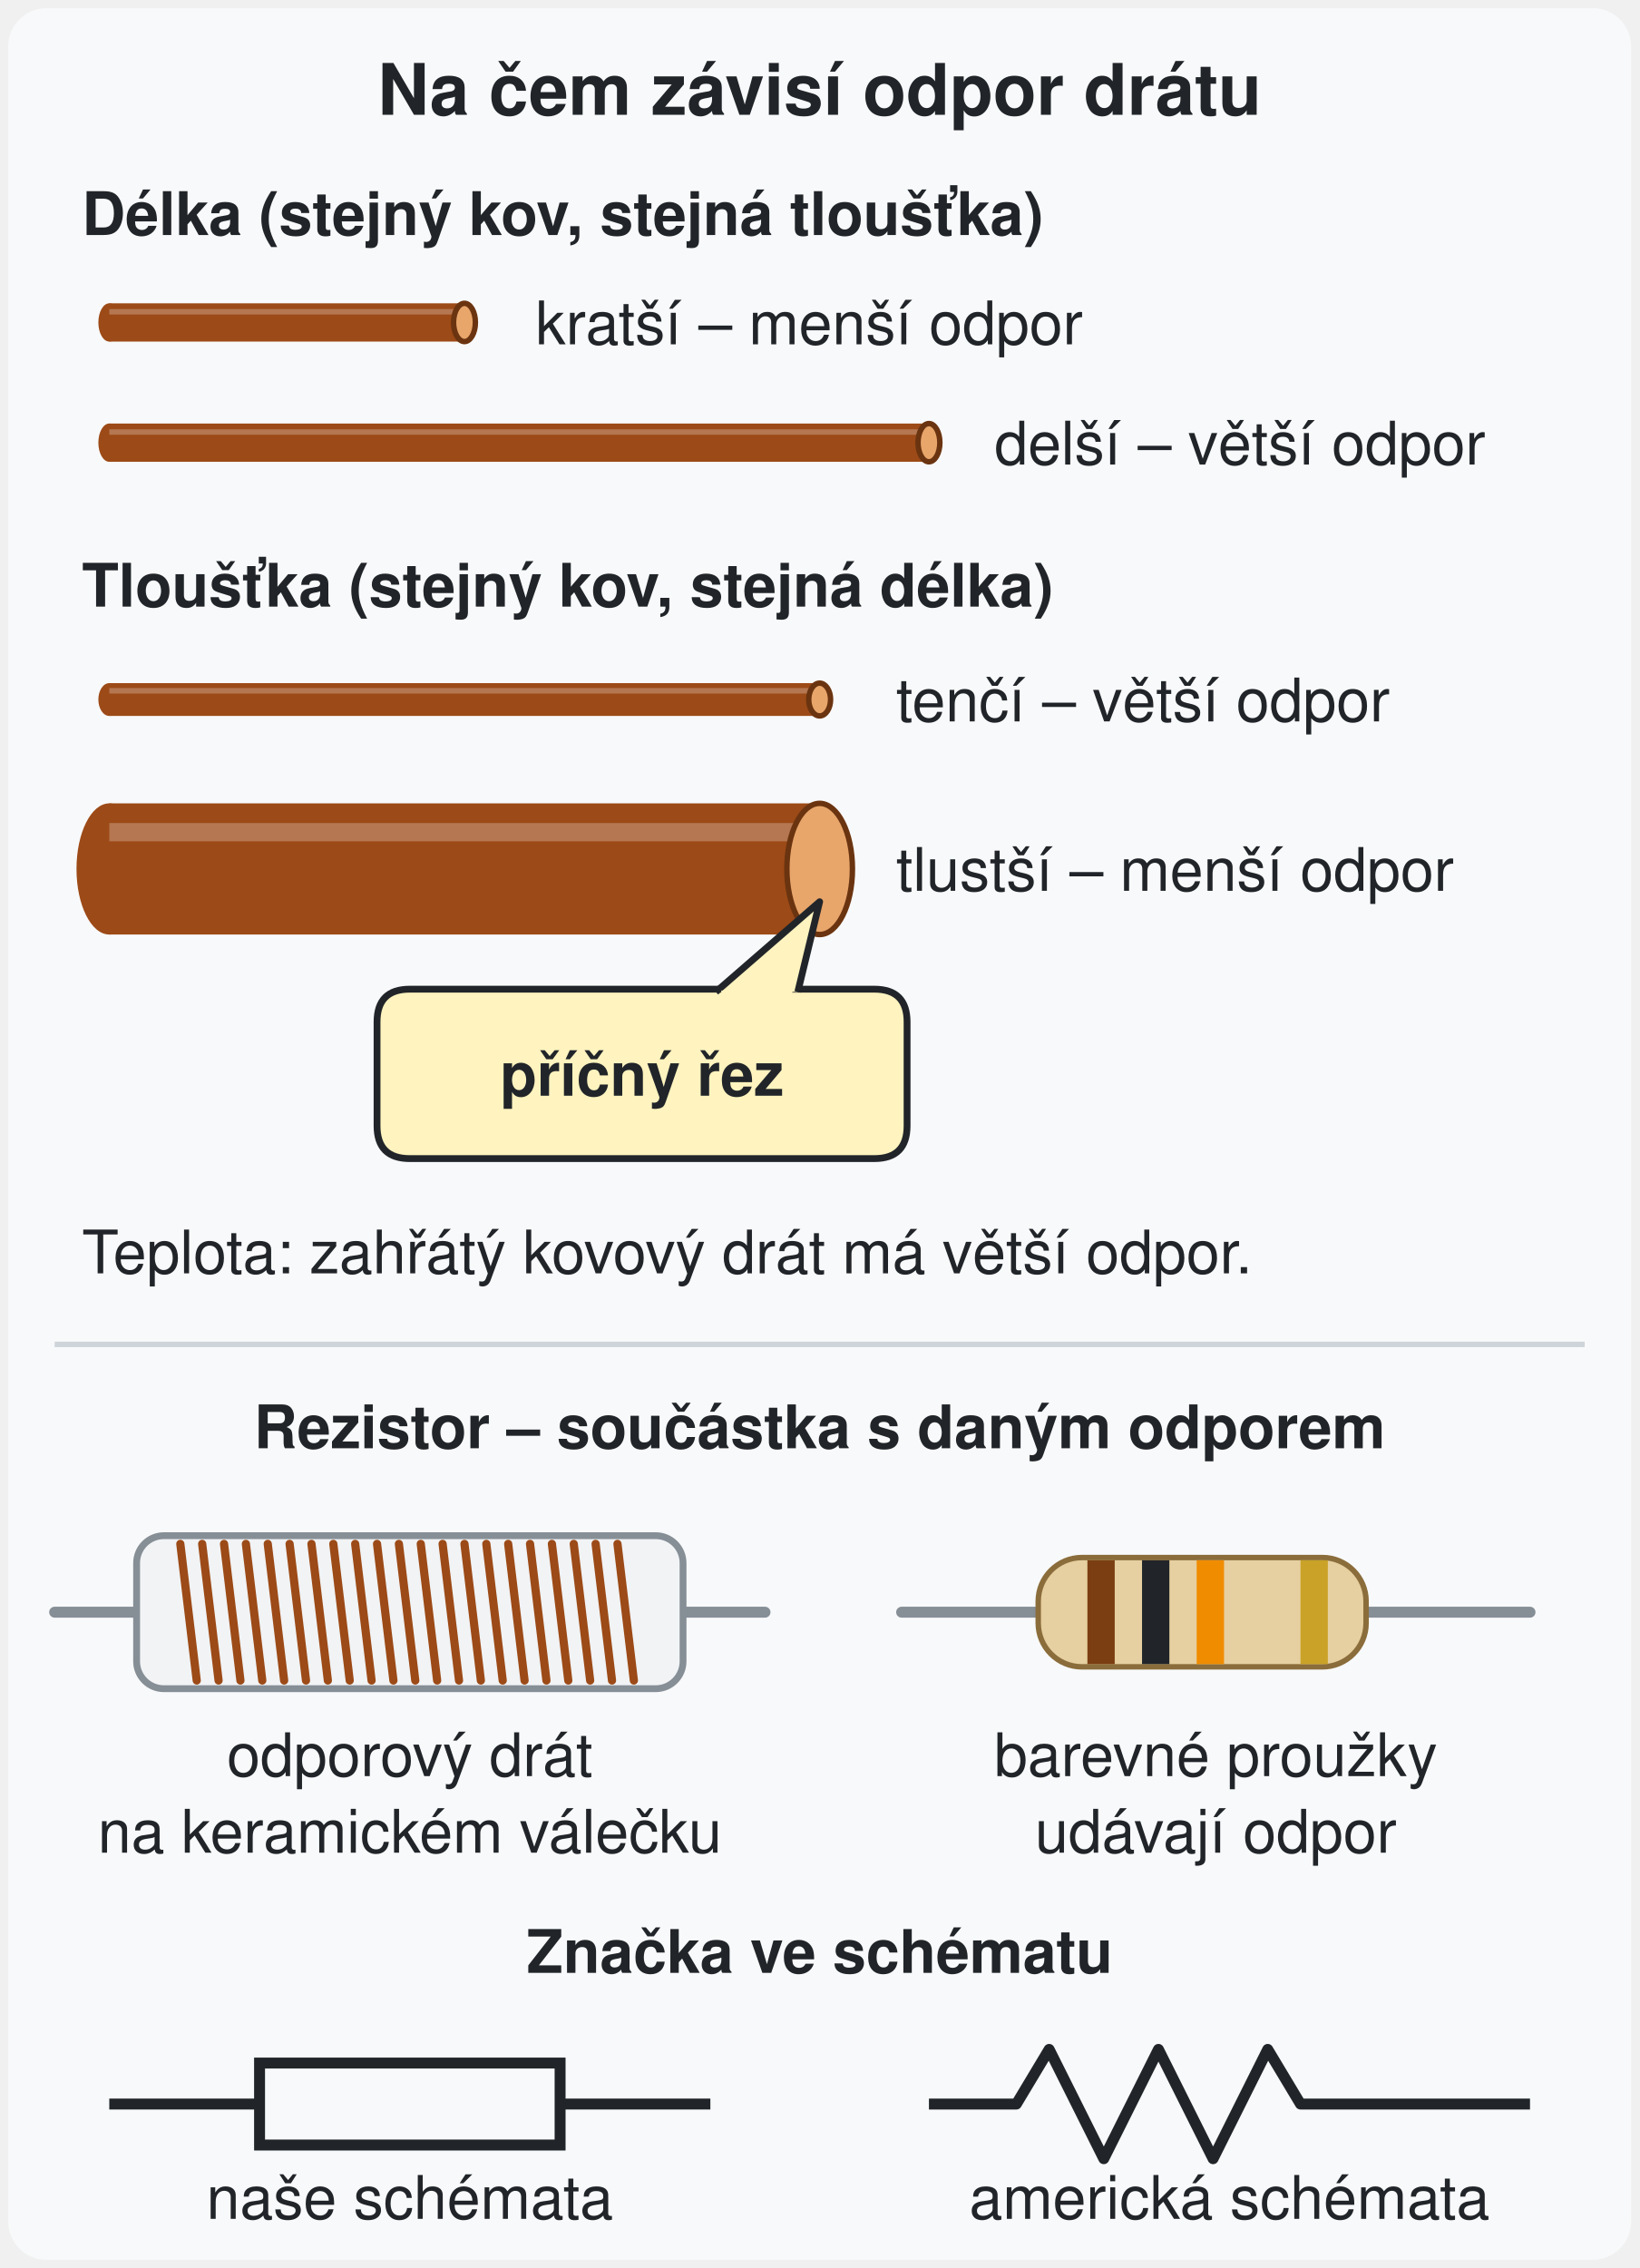
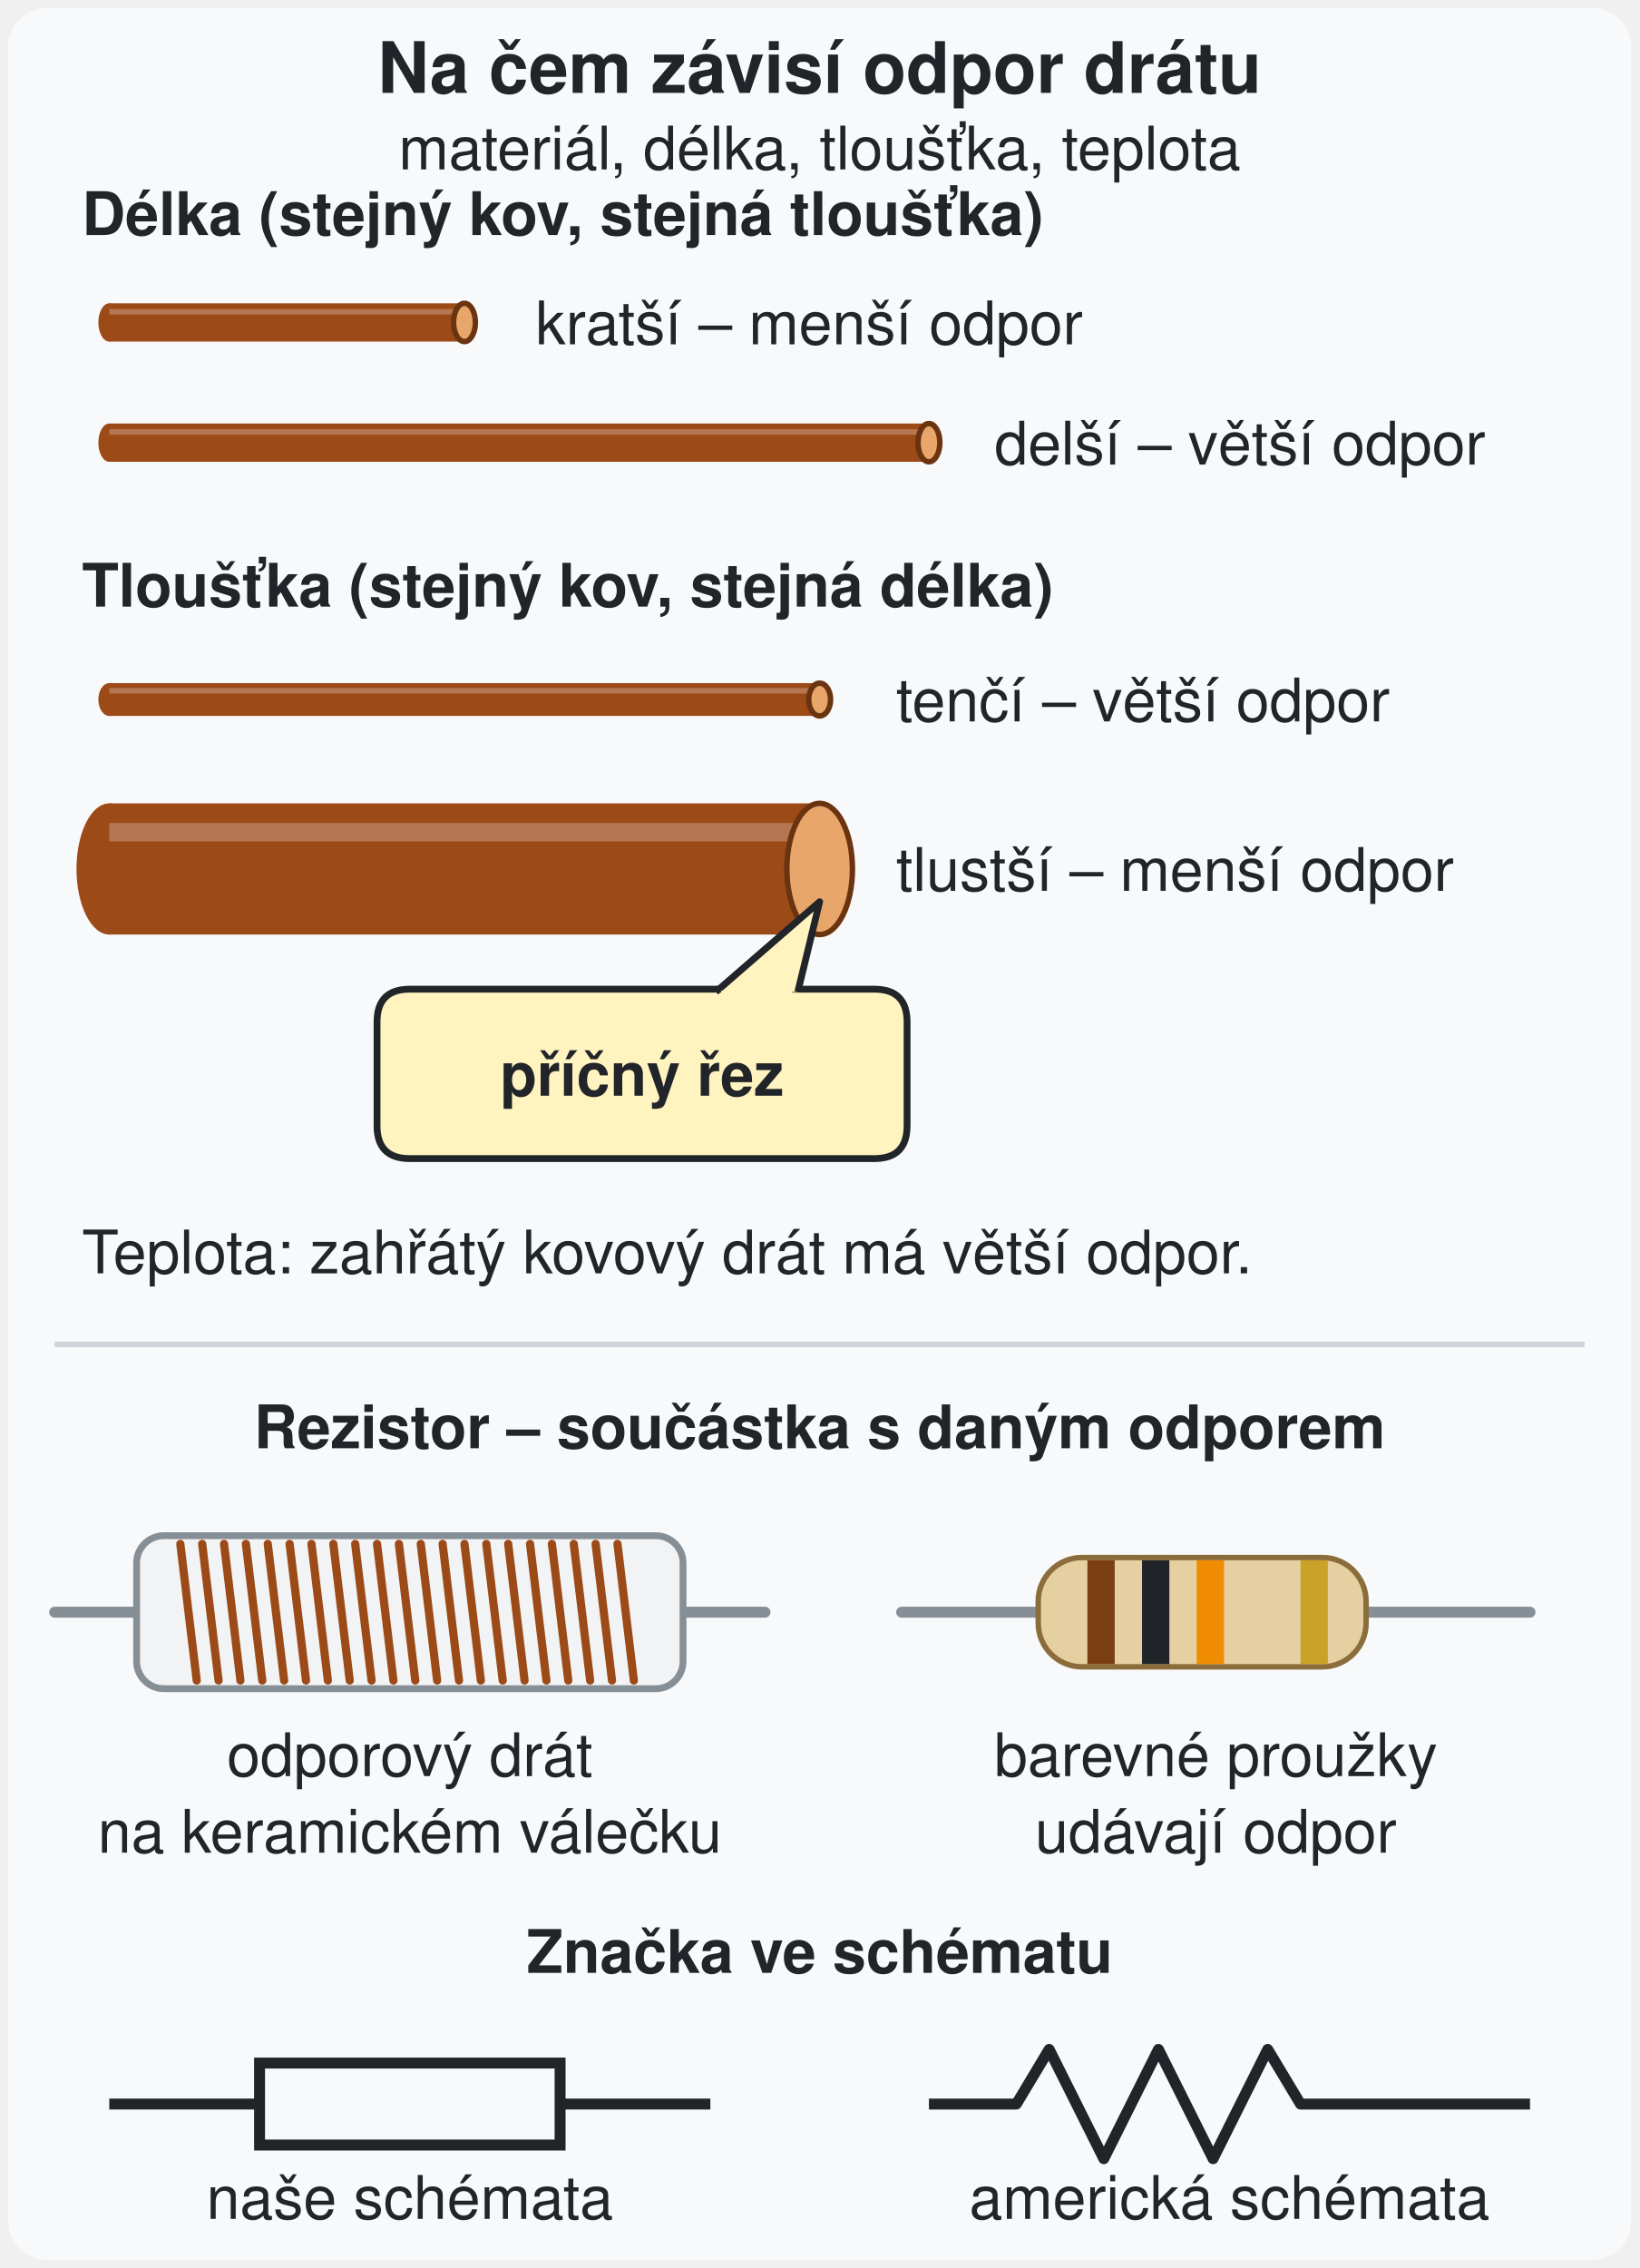
- <svg xmlns="http://www.w3.org/2000/svg" viewBox="0 0 600 830" font-family="'Segoe UI', Helvetica, Arial, sans-serif" role="img" aria-label="Nahoře: dva měděné dráty stejné tloušťky – kratší má menší odpor, delší má větší odpor. Pod nimi dva dráty stejné délky – tenčí má větší odpor, tlustší má menší odpor; bublina ukazuje příčný řez, tedy plochu na konci přestřiženého drátu. Dole rezistor: odporový drát navinutý na keramickém válečku a malý rezistor s barevnými proužky; ve schématu jej u nás kreslíme jako obdélník se dvěma vývody, v amerických schématech také jako klikatou čáru.">
+ <svg xmlns="http://www.w3.org/2000/svg" viewBox="0 0 600 830" font-family="'Segoe UI', Helvetica, Arial, sans-serif" role="img" aria-label="Odpor drátu závisí na materiálu, délce, tloušťce a teplotě. Nahoře: dva měděné dráty stejné tloušťky – kratší má menší odpor, delší má větší odpor. Pod nimi dva dráty stejné délky – tenčí má větší odpor, tlustší má menší odpor; bublina ukazuje příčný řez, tedy plochu na konci přestřiženého drátu. Dole rezistor: odporový drát navinutý na keramickém válečku a malý rezistor s barevnými proužky; ve schématu jej u nás kreslíme jako obdélník se dvěma vývody, v amerických schématech také jako klikatou čáru.">
  <rect x="3" y="3" width="594" height="824" rx="14" fill="#f8f9fa" />
-   <text x="300" y="42" font-size="26" font-weight="bold" fill="#212529" text-anchor="middle">Na čem závisí odpor drátu</text>
+   <text x="300" y="34" font-size="26" font-weight="bold" fill="#212529" text-anchor="middle">Na čem závisí odpor drátu</text>
+   <text x="300" y="62" font-size="22" fill="#212529" text-anchor="middle">materiál, délka, tloušťka, teplota</text>
  <text x="30" y="86" font-size="22" font-weight="bold" fill="#212529" text-anchor="start">Délka (stejný kov, stejná tloušťka)</text>
  <path d="M40 111H170V125H40Z" fill="#9c4a17" />
  <ellipse cx="40" cy="118" rx="4" ry="7" fill="#9c4a17" />
  <rect x="40" y="113.1" width="130" height="2" fill="#fff" opacity="0.25" />
  <ellipse cx="170" cy="118" rx="4" ry="7" fill="#e8a66b" stroke="#6b3410" stroke-width="2" />
  <text x="196" y="126" font-size="22" fill="#212529" text-anchor="start">kratší – menší odpor</text>
  <path d="M40 155H340V169H40Z" fill="#9c4a17" />
  <ellipse cx="40" cy="162" rx="4" ry="7" fill="#9c4a17" />
  <rect x="40" y="157.1" width="300" height="2" fill="#fff" opacity="0.25" />
  <ellipse cx="340" cy="162" rx="4" ry="7" fill="#e8a66b" stroke="#6b3410" stroke-width="2" />
  <text x="364" y="170" font-size="22" fill="#212529" text-anchor="start">delší – větší odpor</text>
  <text x="30" y="222" font-size="22" font-weight="bold" fill="#212529" text-anchor="start">Tloušťka (stejný kov, stejná délka)</text>
  <path d="M40 250H300V262H40Z" fill="#9c4a17" />
  <ellipse cx="40" cy="256" rx="4" ry="6" fill="#9c4a17" />
  <rect x="40" y="251.8" width="260" height="2" fill="#fff" opacity="0.25" />
  <ellipse cx="300" cy="256" rx="4" ry="6" fill="#e8a66b" stroke="#6b3410" stroke-width="2" />
  <text x="328" y="264" font-size="22" fill="#212529" text-anchor="start">tenčí – větší odpor</text>
  <path d="M40 294H300V342H40Z" fill="#9c4a17" />
  <ellipse cx="40" cy="318" rx="12" ry="24" fill="#9c4a17" />
  <rect x="40" y="301.2" width="260" height="6.7" fill="#fff" opacity="0.25" />
  <ellipse cx="300" cy="318" rx="12" ry="24" fill="#e8a66b" stroke="#6b3410" stroke-width="2" />
  <text x="328" y="326" font-size="22" fill="#212529" text-anchor="start">tlustší – menší odpor</text>
  <path d="M150 362H320Q332 362 332 374V412Q332 424 320 424H150Q138 424 138 412V374Q138 362 150 362Z" fill="#fff3bf" stroke="#212529" stroke-width="2.5" />
  <path d="M262 363L300 330L292 363" fill="#fff3bf" stroke="#212529" stroke-width="2.5" stroke-linejoin="round" />
  <path d="M264 364.5H290" stroke="#fff3bf" stroke-width="4" />
  <text x="235" y="401" font-size="22" font-weight="bold" fill="#212529" text-anchor="middle">příčný řez</text>
  <text x="30" y="466" font-size="22" fill="#212529" text-anchor="start">Teplota: zahřátý kovový drát má větší odpor.</text>
  <path d="M20 492H580" stroke="#ced4da" stroke-width="2" />
  <text x="300" y="530" font-size="22" font-weight="bold" fill="#212529" text-anchor="middle">Rezistor – součástka s daným odporem</text>
  <path d="M20 590H50M250 590H280" stroke="#868e96" stroke-width="4" stroke-linecap="round" />
  <rect x="50" y="562" width="200" height="56" rx="10" fill="#f1f3f5" stroke="#868e96" stroke-width="2.5" />
  <path d="M66 565L72 615M74 565L80 615M82 565L88 615M90 565L96 615M98 565L104 615M106 565L112 615M114 565L120 615M122 565L128 615M130 565L136 615M138 565L144 615M146 565L152 615M154 565L160 615M162 565L168 615M170 565L176 615M178 565L184 615M186 565L192 615M194 565L200 615M202 565L208 615M210 565L216 615M218 565L224 615M226 565L232 615" stroke="#9c4a17" stroke-width="3" stroke-linecap="round" />
  <text x="150" y="650" font-size="22" fill="#212529" text-anchor="middle">odporový drát</text>
  <text x="150" y="678" font-size="22" fill="#212529" text-anchor="middle">na keramickém válečku</text>
  <path d="M330 590H380M500 590H560" stroke="#868e96" stroke-width="4" stroke-linecap="round" />
  <rect x="380" y="570" width="120" height="40" rx="16" fill="#e6cfa0" stroke="#8a6d3b" stroke-width="2" />
  <rect x="398" y="571" width="10" height="38" fill="#7a3e12" />
  <rect x="418" y="571" width="10" height="38" fill="#212529" />
  <rect x="438" y="571" width="10" height="38" fill="#f08c00" />
  <rect x="476" y="571" width="10" height="38" fill="#c9a227" />
  <text x="445" y="650" font-size="22" fill="#212529" text-anchor="middle">barevné proužky</text>
  <text x="445" y="678" font-size="22" fill="#212529" text-anchor="middle">udávají odpor</text>
  <text x="300" y="722" font-size="22" font-weight="bold" fill="#212529" text-anchor="middle">Značka ve schématu</text>
  <path d="M40 770H95M205 770H260" stroke="#212529" stroke-width="4" />
  <rect x="95" y="755" width="110" height="30" fill="none" stroke="#212529" stroke-width="4" />
  <text x="150" y="812" font-size="22" fill="#212529" text-anchor="middle">naše schémata</text>
  <path d="M340 770H372L384 750L404 790L424 750L444 790L464 750L476 770H560" fill="none" stroke="#212529" stroke-width="4" stroke-linejoin="round" />
  <text x="450" y="812" font-size="22" fill="#212529" text-anchor="middle">americká schémata</text>
</svg>
